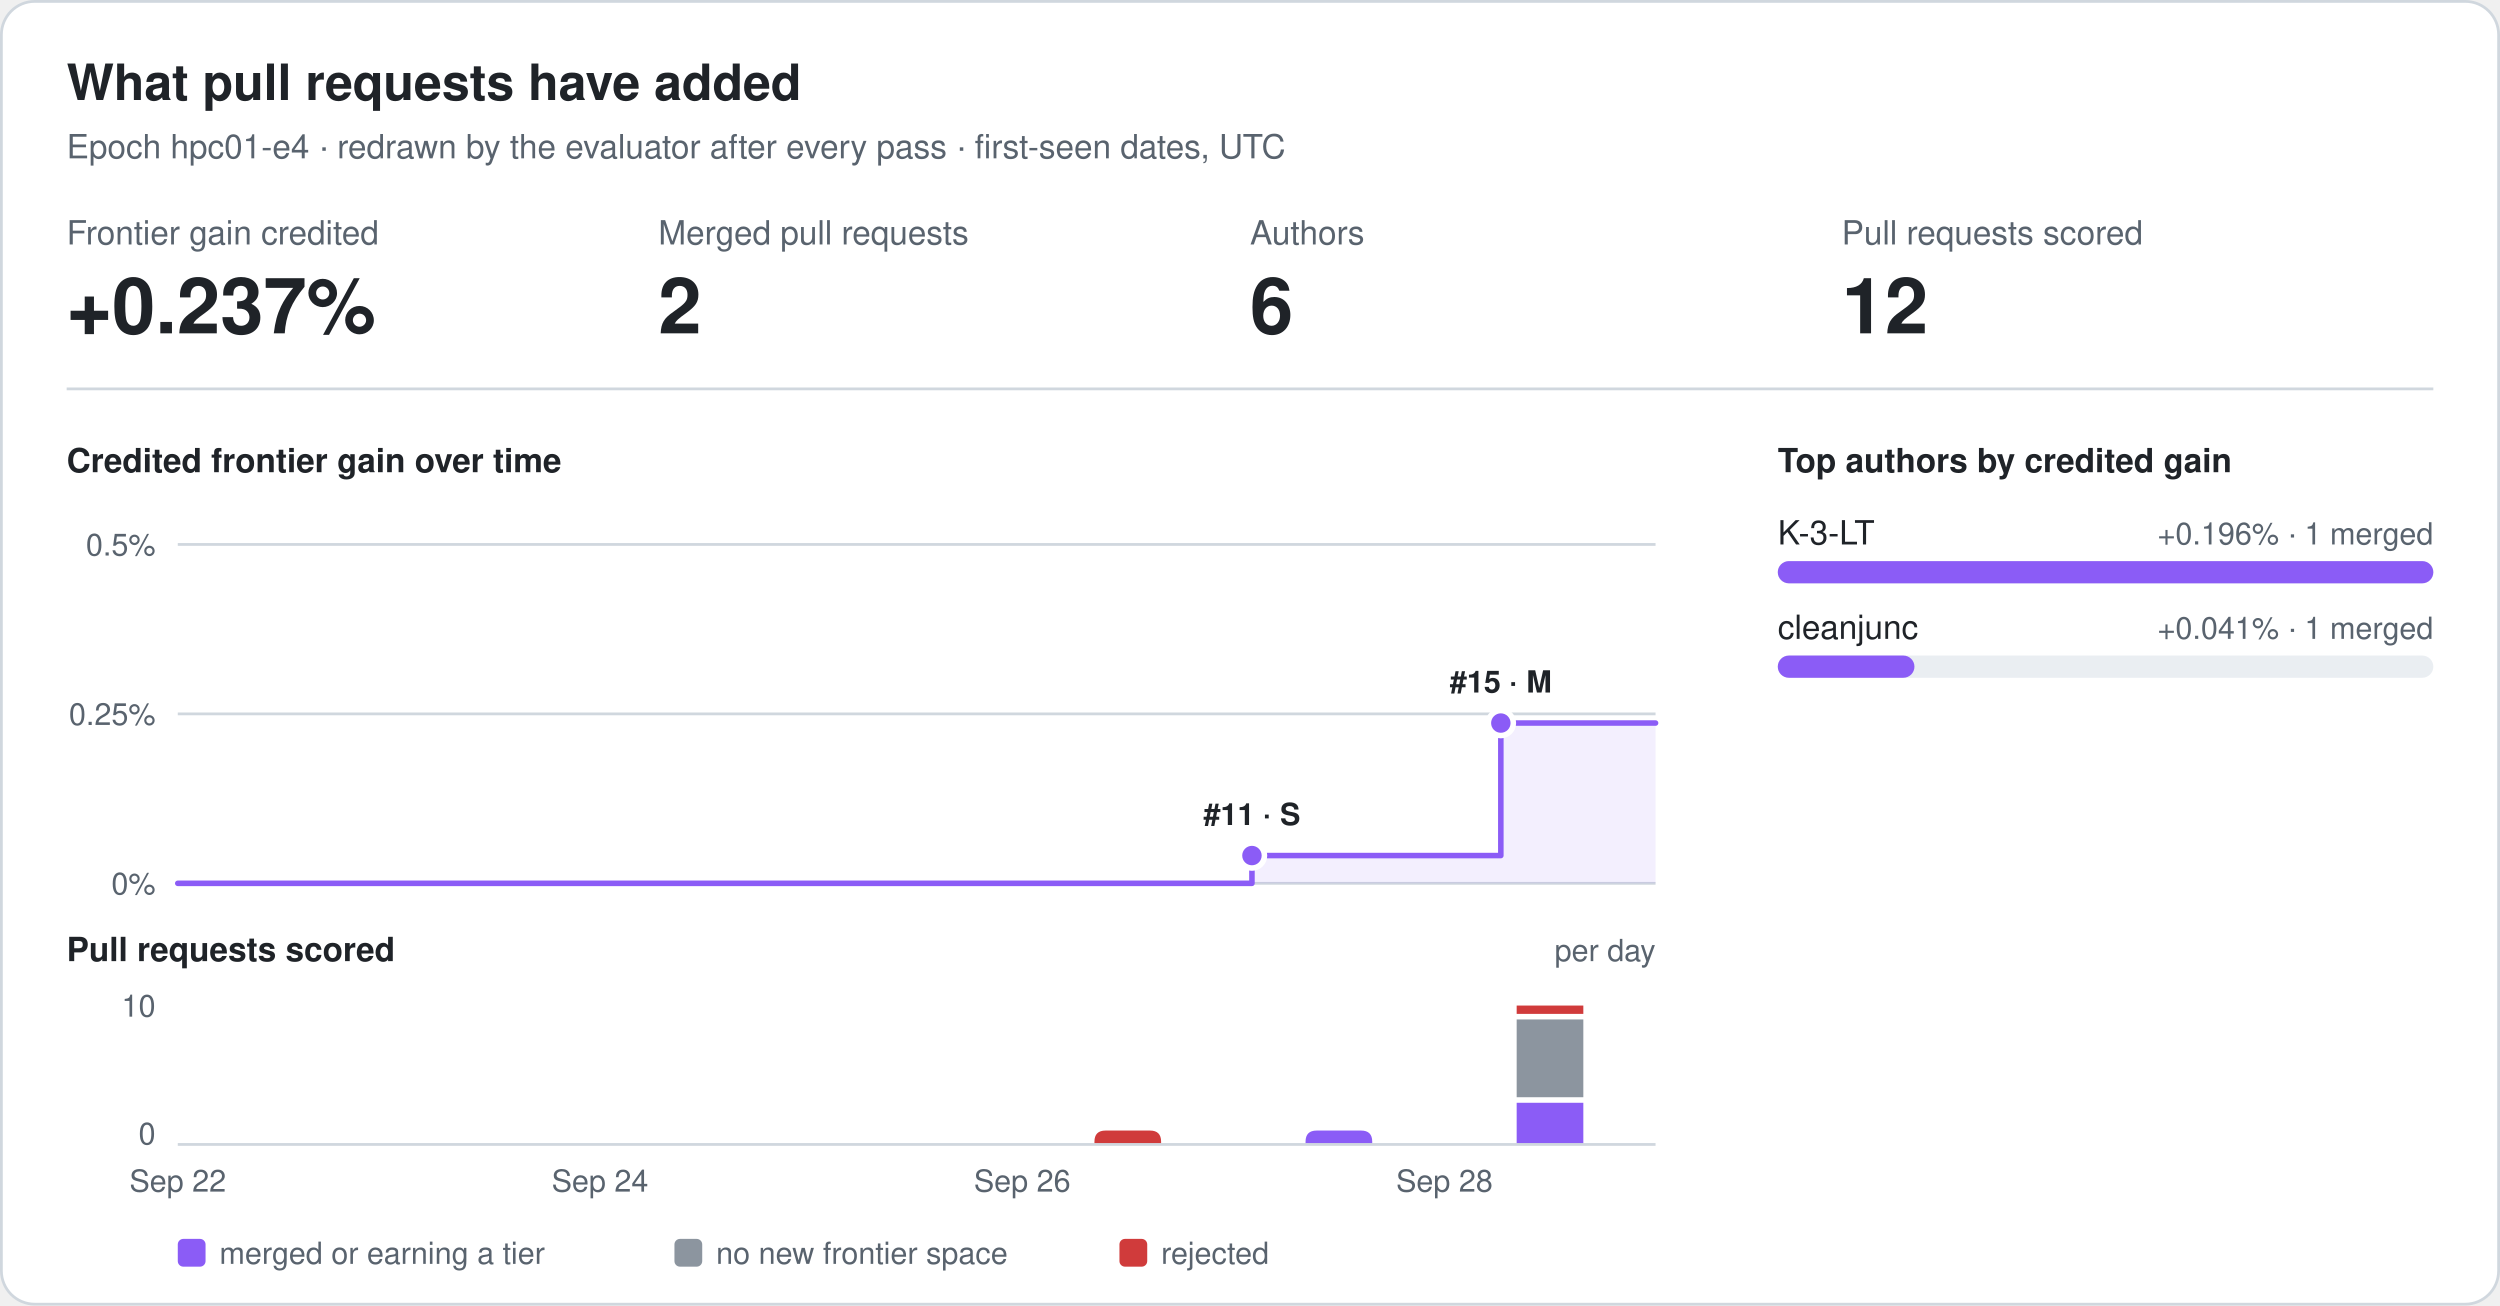
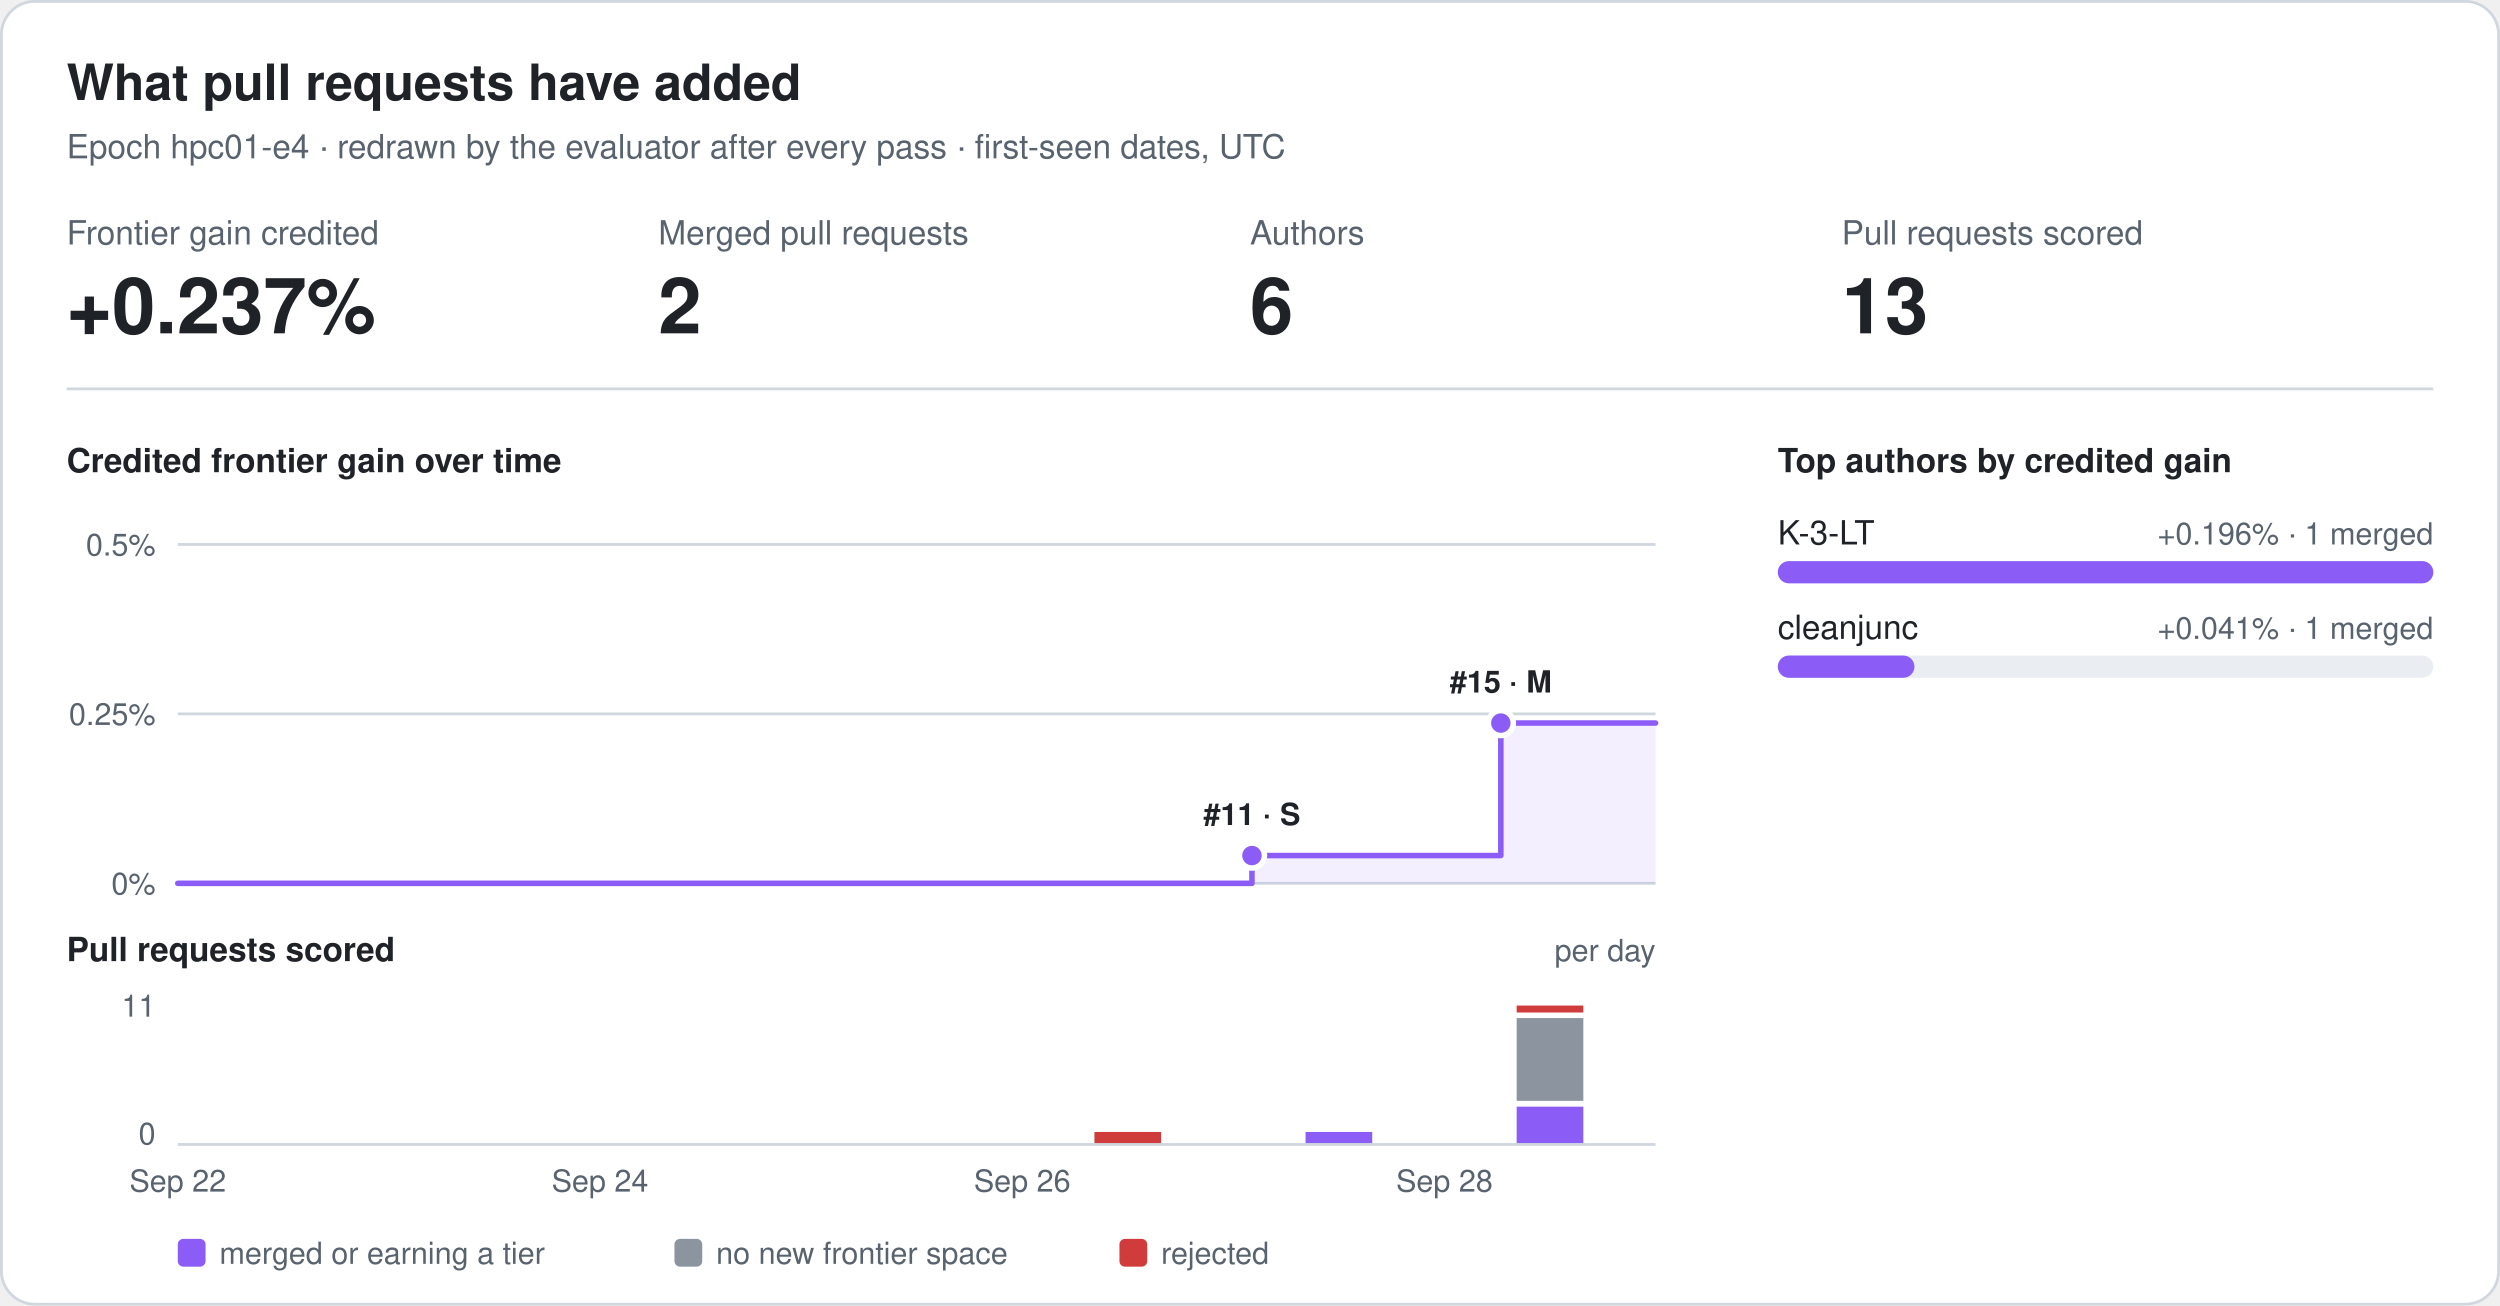
- <svg xmlns="http://www.w3.org/2000/svg" width="900" height="470" viewBox="0 0 900 470" font-family="-apple-system,BlinkMacSystemFont,'Segoe UI',Helvetica,Arial,sans-serif" role="img" aria-label="Frontier gain credited to merged pull requests: +0.237% from 2 merges, 12 pull requests scored">
+ <svg xmlns="http://www.w3.org/2000/svg" width="900" height="470" viewBox="0 0 900 470" font-family="-apple-system,BlinkMacSystemFont,'Segoe UI',Helvetica,Arial,sans-serif" role="img" aria-label="Frontier gain credited to merged pull requests: +0.237% from 2 merges, 13 pull requests scored">
  <style>
.bg{fill:#ffffff;stroke:#d0d7de}.t{fill:#1f2328}.m{fill:#59636e}.rule{stroke:#d0d7de}.ring{stroke:#ffffff}
.acc{fill:#8b5cf6}.accl{stroke:#8b5cf6}.wash{fill:#8b5cf6;fill-opacity:.1}.gry{fill:#8c959f}.rej{fill:#d03b3b}.track{fill:#eaeef2}.tk{stroke:#1f2328}
@media (prefers-color-scheme: dark){
.bg{fill:#0d1117;stroke:#30363d}.t{fill:#e6edf3}.m{fill:#9198a1}.rule{stroke:#30363d}.ring{stroke:#0d1117}
.acc{fill:#9a75f8}.accl{stroke:#9a75f8}.wash{fill:#9a75f8;fill-opacity:.14}.gry{fill:#9198a1}.rej{fill:#e5534b}.track{fill:#21262d}.tk{stroke:#e6edf3}}
</style>
  <rect class="bg" x="0.5" y="0.5" width="899" height="469" rx="12" />
  <text x="24.0" y="36.0" class="t" font-size="18" font-weight="600" text-anchor="start">What pull requests have added</text>
  <text x="24.0" y="57.0" class="m" font-size="12" font-weight="400" text-anchor="start">Epoch hpc01-e4 · redrawn by the evaluator after every pass · first-seen dates, UTC</text>
  <text x="24.0" y="88.0" class="m" font-size="12" font-weight="400" text-anchor="start">Frontier gain credited</text>
  <text x="24.0" y="120.0" class="t" font-size="28" font-weight="600" text-anchor="start">+0.237%</text>
  <text x="237.0" y="88.0" class="m" font-size="12" font-weight="400" text-anchor="start">Merged pull requests</text>
  <text x="237.0" y="120.0" class="t" font-size="28" font-weight="600" text-anchor="start">2</text>
  <text x="450.0" y="88.0" class="m" font-size="12" font-weight="400" text-anchor="start">Authors</text>
  <text x="450.0" y="120.0" class="t" font-size="28" font-weight="600" text-anchor="start">6</text>
  <text x="663.0" y="88.0" class="m" font-size="12" font-weight="400" text-anchor="start">Pull requests scored</text>
-   <text x="663.0" y="120.0" class="t" font-size="28" font-weight="600" text-anchor="start">12</text>
+   <text x="663.0" y="120.0" class="t" font-size="28" font-weight="600" text-anchor="start">13</text>
  <line class="rule" x1="24" x2="876" y1="140" y2="140" stroke-width="1" />
  <text x="24.0" y="170.0" class="t" font-size="12" font-weight="600" text-anchor="start">Credited frontier gain over time</text>
  <text x="24.0" y="346.0" class="t" font-size="12" font-weight="600" text-anchor="start">Pull requests scored</text>
  <line class="rule" x1="64" x2="596" y1="318.0" y2="318.0" stroke-width="1" />
  <text x="56.0" y="322.0" class="m" font-size="11" font-weight="400" text-anchor="end">0%</text>
  <line class="rule" x1="64" x2="596" y1="257.0" y2="257.0" stroke-width="1" />
  <text x="56.0" y="261.0" class="m" font-size="11" font-weight="400" text-anchor="end">0.25%</text>
  <line class="rule" x1="64" x2="596" y1="196.0" y2="196.0" stroke-width="1" />
  <text x="56.0" y="200.0" class="m" font-size="11" font-weight="400" text-anchor="end">0.5%</text>
  <polygon class="wash" points="64.0,318.0 450.7,318.0 450.7,308.0 540.3,308.0 540.3,260.3 596.0,260.3 596.0,318.0" />
  <polyline class="accl" points="64.0,318.0 450.7,318.0 450.7,308.0 540.3,308.0 540.3,260.3 596.0,260.3" fill="none" stroke-width="2" stroke-linejoin="round" stroke-linecap="round" />
  <circle class="acc ring" cx="450.7" cy="308.0" r="4.5" stroke-width="2" />
  <circle class="acc ring" cx="540.3" cy="260.3" r="4.5" stroke-width="2" />
  <text x="540.3" y="249.3" class="t" font-size="11" font-weight="600" text-anchor="middle">#15 · M</text>
  <text x="450.7" y="297.0" class="t" font-size="11" font-weight="600" text-anchor="middle">#11 · S</text>
-   <path class="rej" d="M394.0,412.0V411.0Q394.0,407.0 398.0,407.0H414.0Q418.0,407.0 418.0,411.0V412.0Z" />
-   <path class="acc" d="M470.0,412.0V411.0Q470.0,407.0 474.0,407.0H490.0Q494.0,407.0 494.0,411.0V412.0Z" />
-   <rect class="acc" x="546.0" y="397.0" width="24.0" height="15.0" />
-   <rect class="gry" x="546.0" y="367.0" width="24.0" height="28.0" />
-   <rect class="rej" x="546.0" y="362.0" width="24.0" height="3.0" />
+   <rect class="rej" x="394.0" y="407.5" width="24.0" height="4.5" />
+   <rect class="acc" x="470.0" y="407.5" width="24.0" height="4.5" />
+   <rect class="acc" x="546.0" y="398.4" width="24.0" height="13.6" />
+   <rect class="gry" x="546.0" y="366.5" width="24.0" height="29.8" />
+   <rect class="rej" x="546.0" y="362.0" width="24.0" height="2.5" />
  <line class="rule" x1="64" x2="596" y1="412" y2="412" stroke-width="1" />
-   <text x="56.0" y="366.0" class="m" font-size="11" font-weight="400" text-anchor="end">10</text>
+   <text x="56.0" y="366.0" class="m" font-size="11" font-weight="400" text-anchor="end">11</text>
  <text x="56.0" y="412.0" class="m" font-size="11" font-weight="400" text-anchor="end">0</text>
  <text x="596.0" y="346.0" class="m" font-size="11" font-weight="400" text-anchor="end">per day</text>
  <text x="64.0" y="429.0" class="m" font-size="11" font-weight="400" text-anchor="middle">Sep 22</text>
  <text x="216.0" y="429.0" class="m" font-size="11" font-weight="400" text-anchor="middle">Sep 24</text>
  <text x="368.0" y="429.0" class="m" font-size="11" font-weight="400" text-anchor="middle">Sep 26</text>
  <text x="520.0" y="429.0" class="m" font-size="11" font-weight="400" text-anchor="middle">Sep 28</text>
  <rect class="acc" x="64" y="446" width="10" height="10" rx="2" />
  <text x="79.0" y="455.0" class="m" font-size="11" font-weight="400" text-anchor="start">merged or earning a tier</text>
  <rect class="gry" x="242.8" y="446" width="10" height="10" rx="2" />
  <text x="257.8" y="455.0" class="m" font-size="11" font-weight="400" text-anchor="start">no new frontier space</text>
  <rect class="rej" x="403.0" y="446" width="10" height="10" rx="2" />
  <text x="418.0" y="455.0" class="m" font-size="11" font-weight="400" text-anchor="start">rejected</text>
  <text x="640.0" y="170.0" class="t" font-size="12" font-weight="600" text-anchor="start">Top authors by credited gain</text>
  <text x="640.0" y="196.0" class="t" font-size="12" font-weight="400" text-anchor="start">K-3-LT</text>
  <text x="876.0" y="196.0" class="m" font-size="11" font-weight="400" text-anchor="end">+0.196% · 1 merged</text>
  <rect class="track" x="640" y="202" width="236" height="8" rx="4" />
  <rect class="acc" x="640" y="202" width="236.0" height="8" rx="4" />
  <text x="640.0" y="230.0" class="t" font-size="12" font-weight="400" text-anchor="start">cleanjunc</text>
  <text x="876.0" y="230.0" class="m" font-size="11" font-weight="400" text-anchor="end">+0.041% · 1 merged</text>
  <rect class="track" x="640" y="236" width="236" height="8" rx="4" />
  <rect class="acc" x="640" y="236" width="49.2" height="8" rx="4" />
</svg>
